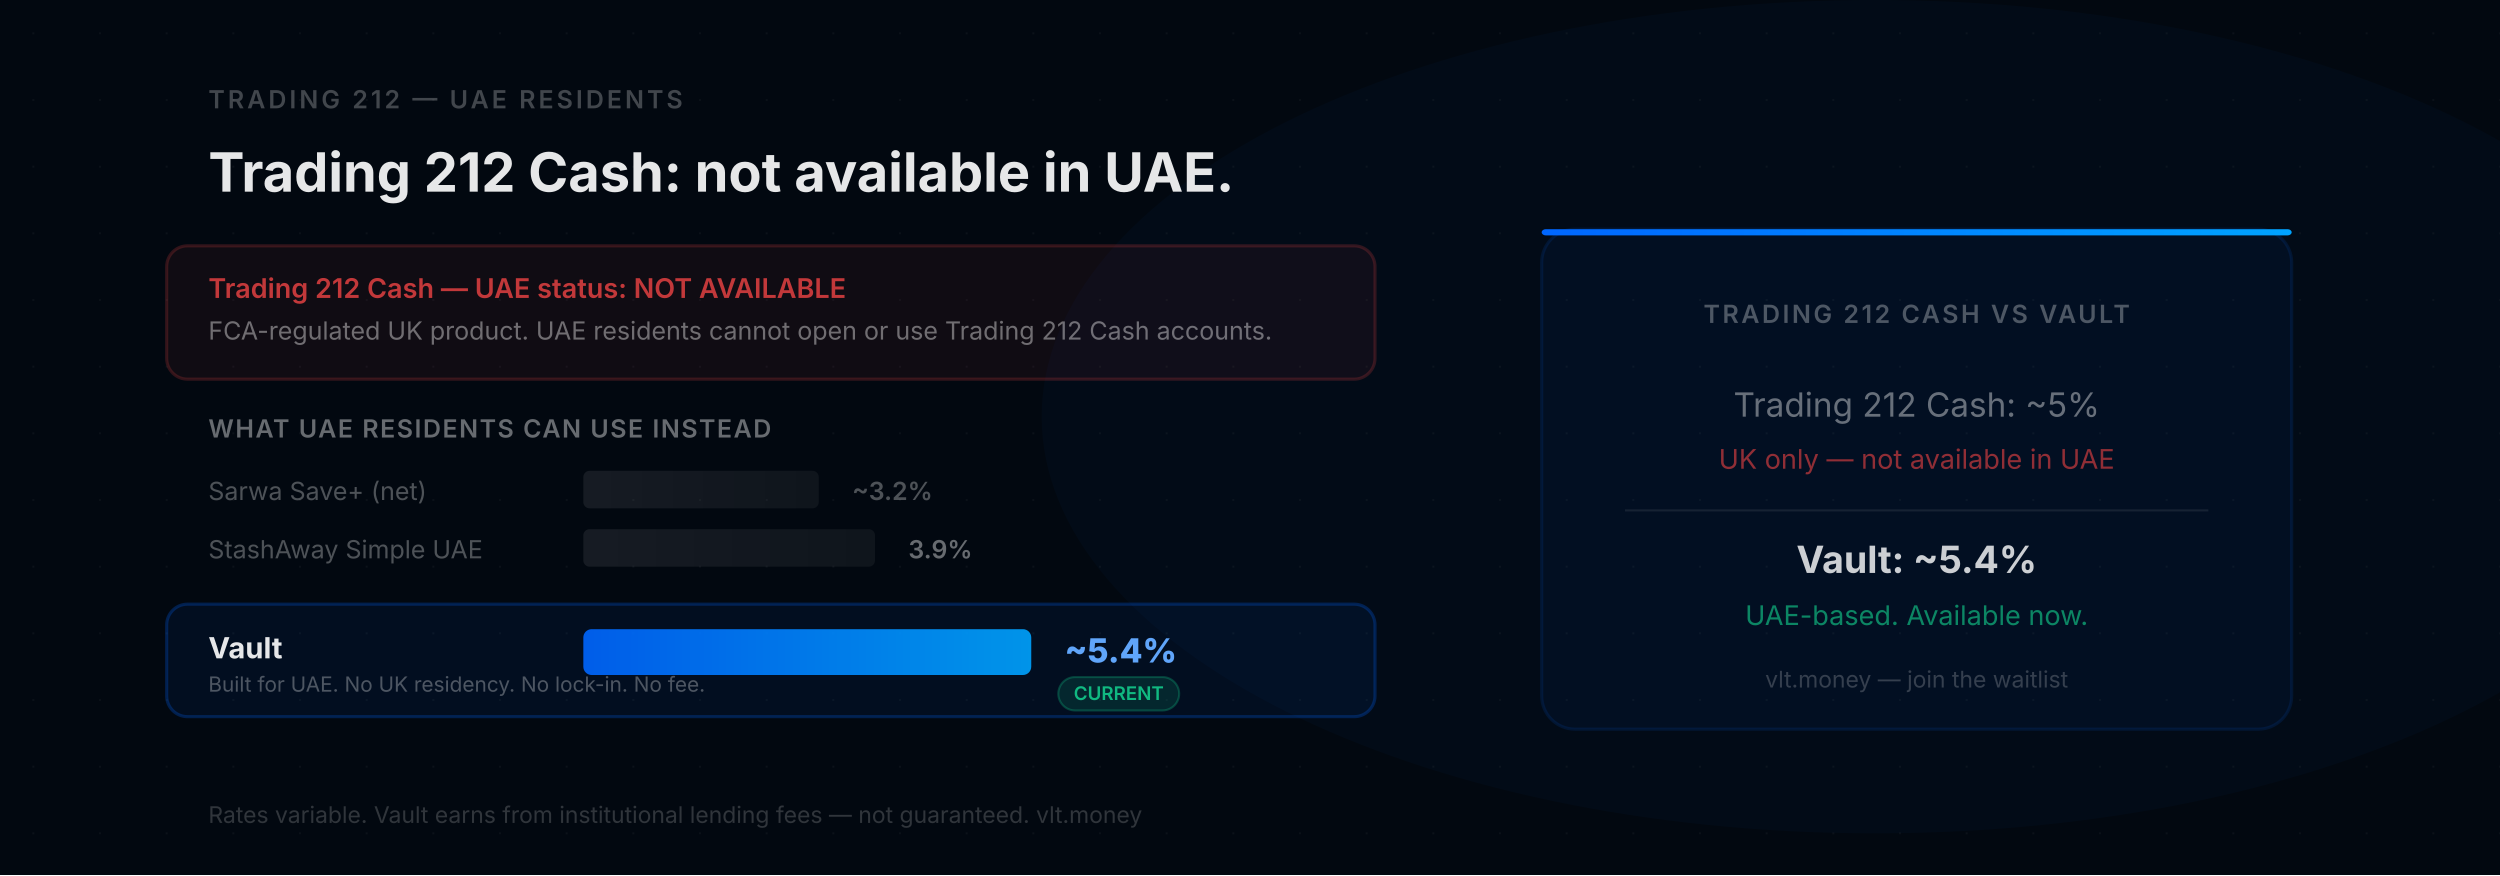
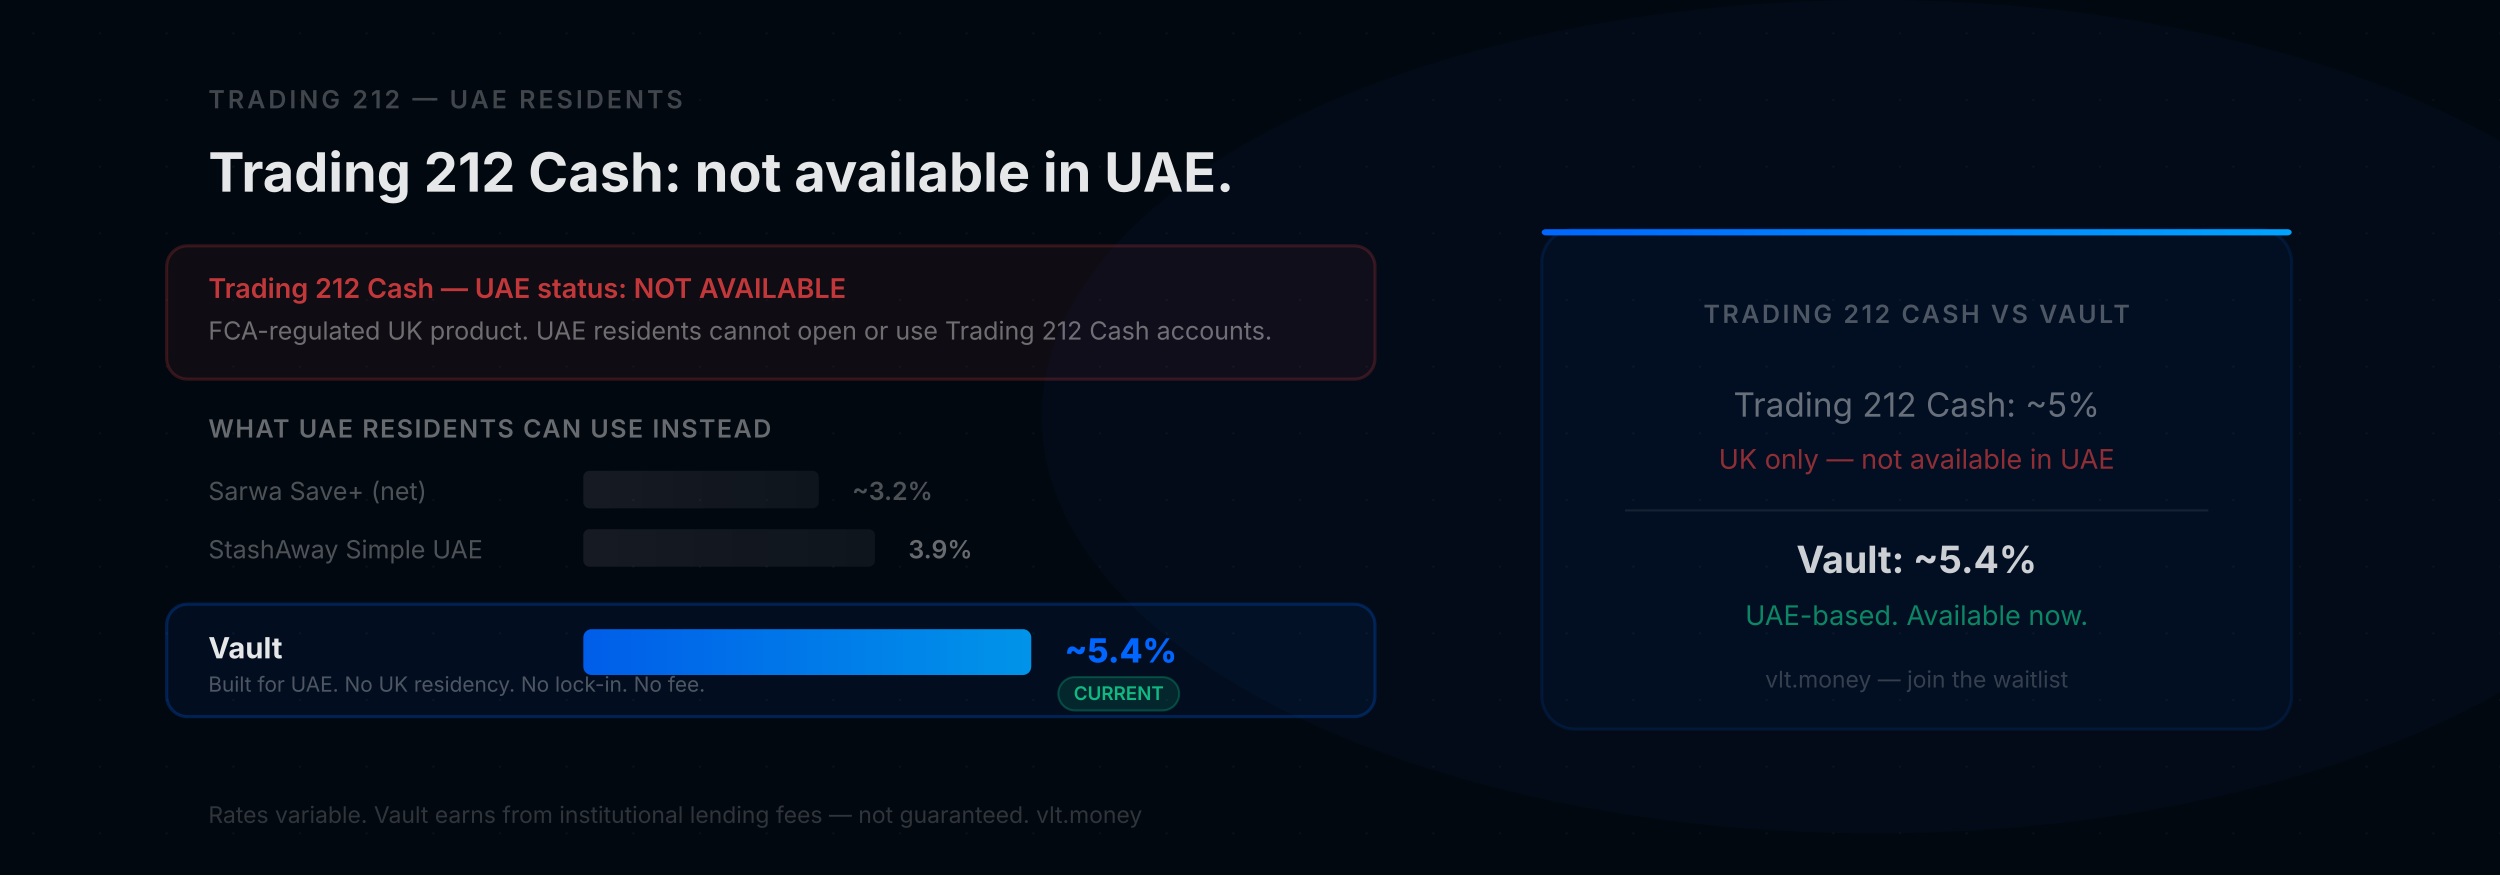
<svg xmlns="http://www.w3.org/2000/svg" width="1200" height="420">
  <defs>
    <pattern id="grid" width="32" height="32" patternUnits="userSpaceOnUse">
      <circle cx="16" cy="16" r="0.5" fill="rgba(255,255,255,0.04)" />
    </pattern>
    <linearGradient id="vaultBar" x1="0" y1="0" x2="1" y2="0">
      <stop offset="0%" stop-color="#0066FF" />
      <stop offset="100%" stop-color="#00A3FF" />
    </linearGradient>
    <linearGradient id="dimBar" x1="0" y1="0" x2="1" y2="0">
      <stop offset="0%" stop-color="rgba(255,255,255,0.08)" />
      <stop offset="100%" stop-color="rgba(255,255,255,0.05)" />
    </linearGradient>
  </defs>
  <rect width="1200" height="420" fill="#020810" />
  <rect width="1200" height="420" fill="url(#grid)" />
  <ellipse cx="900" cy="200" rx="400" ry="200" fill="rgba(0,102,255,0.03)" />
  <text x="100" y="52" font-family="Inter, system-ui, sans-serif" font-size="12" font-weight="600" letter-spacing="0.12em" fill="rgba(255,255,255,0.25)">TRADING 212 — UAE RESIDENTS</text>
  <text x="100" y="92" font-family="Inter, system-ui, sans-serif" font-size="26" font-weight="700" fill="rgba(255,255,255,0.9)">Trading 212 Cash: not available in UAE.</text>
  <rect x="80" y="118" width="580" height="64" rx="10" fill="rgba(239,68,68,0.06)" stroke="rgba(239,68,68,0.2)" stroke-width="1.5" />
  <text x="100" y="143" font-family="Inter, system-ui, sans-serif" font-size="13" font-weight="600" fill="rgba(239,68,68,0.8)">Trading 212 Cash — UAE status: NOT AVAILABLE</text>
  <text x="100" y="163" font-family="Inter, system-ui, sans-serif" font-size="12" fill="rgba(255,255,255,0.4)">FCA-regulated UK product. UAE residents cannot open or use Trading 212 Cash accounts.</text>
  <text x="100" y="210" font-family="Inter, system-ui, sans-serif" font-size="12" font-weight="600" letter-spacing="0.06em" fill="rgba(255,255,255,0.4)">WHAT UAE RESIDENTS CAN USE INSTEAD</text>
  <text x="100" y="240" font-family="Inter, system-ui, sans-serif" font-size="12" fill="rgba(255,255,255,0.3)">Sarwa Save+ (net)</text>
  <rect x="280" y="226" width="113" height="18" rx="3" fill="url(#dimBar)" />
  <text x="401" y="240" font-family="Inter, system-ui, sans-serif" font-size="12" font-weight="600" fill="rgba(255,255,255,0.3)" dx="8">~3.2%</text>
  <text x="100" y="268" font-family="Inter, system-ui, sans-serif" font-size="12" fill="rgba(255,255,255,0.3)">StashAway Simple UAE</text>
  <rect x="280" y="254" width="140" height="18" rx="3" fill="url(#dimBar)" />
  <text x="428" y="268" font-family="Inter, system-ui, sans-serif" font-size="12" font-weight="600" fill="rgba(255,255,255,0.4)" dx="8">3.9%</text>
  <rect x="80" y="290" width="580" height="54" rx="10" fill="rgba(0,102,255,0.07)" stroke="rgba(0,102,255,0.25)" stroke-width="1.5" />
  <text x="100" y="316" font-family="Inter, system-ui, sans-serif" font-size="14" font-weight="700" fill="rgba(255,255,255,0.9)">Vault</text>
  <text x="100" y="332" font-family="Inter, system-ui, sans-serif" font-size="10" fill="rgba(255,255,255,0.3)">Built for UAE. No UK residency. No lock-in. No fee.</text>
  <rect x="280" y="302" width="215" height="22" rx="4" fill="url(#vaultBar)" opacity="0.9" />
-   <text x="503" y="318" font-family="Inter, system-ui, sans-serif" font-size="16" font-weight="800" fill="#60A5FA" dx="8">~5.4%</text>
+   <text x="503" y="318" font-family="Inter, system-ui, sans-serif" font-size="16" font-weight="800" fill="#0066FF" dx="8">~5.4%</text>
  <rect x="508" y="325" width="58" height="16" rx="8" fill="rgba(16,185,129,0.15)" stroke="rgba(16,185,129,0.3)" stroke-width="1" />
  <text x="537" y="336" text-anchor="middle" font-family="Inter, system-ui, sans-serif" font-size="9" font-weight="600" fill="#10B981">CURRENT</text>
  <rect x="740" y="110" width="360" height="240" rx="16" fill="rgba(0,102,255,0.05)" stroke="rgba(0,102,255,0.12)" stroke-width="1.5" />
  <rect x="740" y="110" width="360" height="3" rx="2" fill="url(#vaultBar)" />
  <text x="920" y="155" text-anchor="middle" font-family="Inter, system-ui, sans-serif" font-size="12" font-weight="600" letter-spacing="0.1em" fill="rgba(255,255,255,0.3)">TRADING 212 CASH VS VAULT</text>
  <text x="920" y="200" text-anchor="middle" font-family="Inter, system-ui, sans-serif" font-size="16" fill="rgba(255,255,255,0.4)">Trading 212 Cash: ~5%</text>
  <text x="920" y="225" text-anchor="middle" font-family="Inter, system-ui, sans-serif" font-size="13" fill="rgba(239,68,68,0.6)">UK only — not available in UAE</text>
  <line x1="780" y1="245" x2="1060" y2="245" stroke="rgba(255,255,255,0.08)" stroke-width="1" />
  <text x="920" y="275" text-anchor="middle" font-family="Inter, system-ui, sans-serif" font-size="18" font-weight="700" fill="rgba(255,255,255,0.8)">Vault: ~5.4%</text>
  <text x="920" y="300" text-anchor="middle" font-family="Inter, system-ui, sans-serif" font-size="13" fill="rgba(16,185,129,0.7)">UAE-based. Available now.</text>
  <text x="920" y="330" text-anchor="middle" font-family="Inter, system-ui, sans-serif" font-size="11" fill="rgba(255,255,255,0.2)">vlt.money — join the waitlist</text>
  <text x="100" y="395" font-family="Inter, system-ui, sans-serif" font-size="11" fill="rgba(255,255,255,0.18)">Rates variable. Vault earns from institutional lending fees — not guaranteed. vlt.money</text>
</svg>
